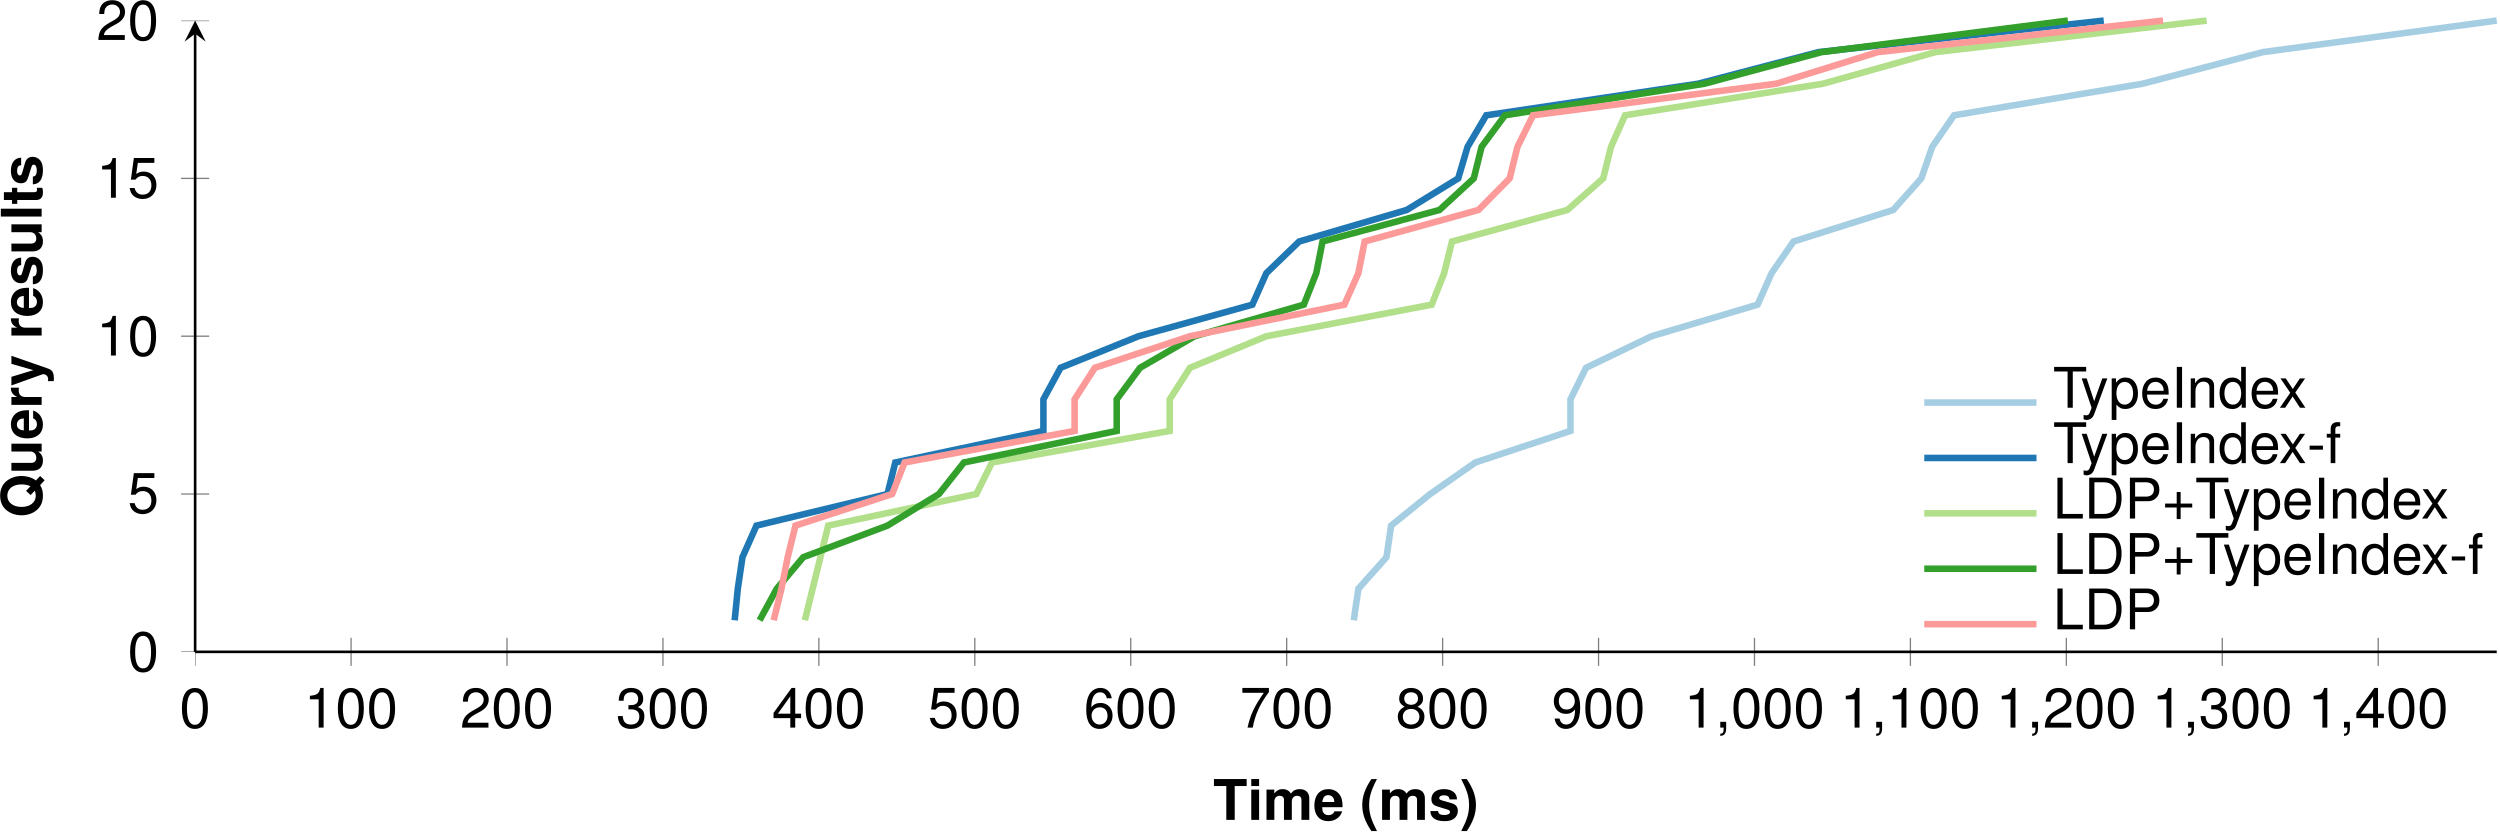
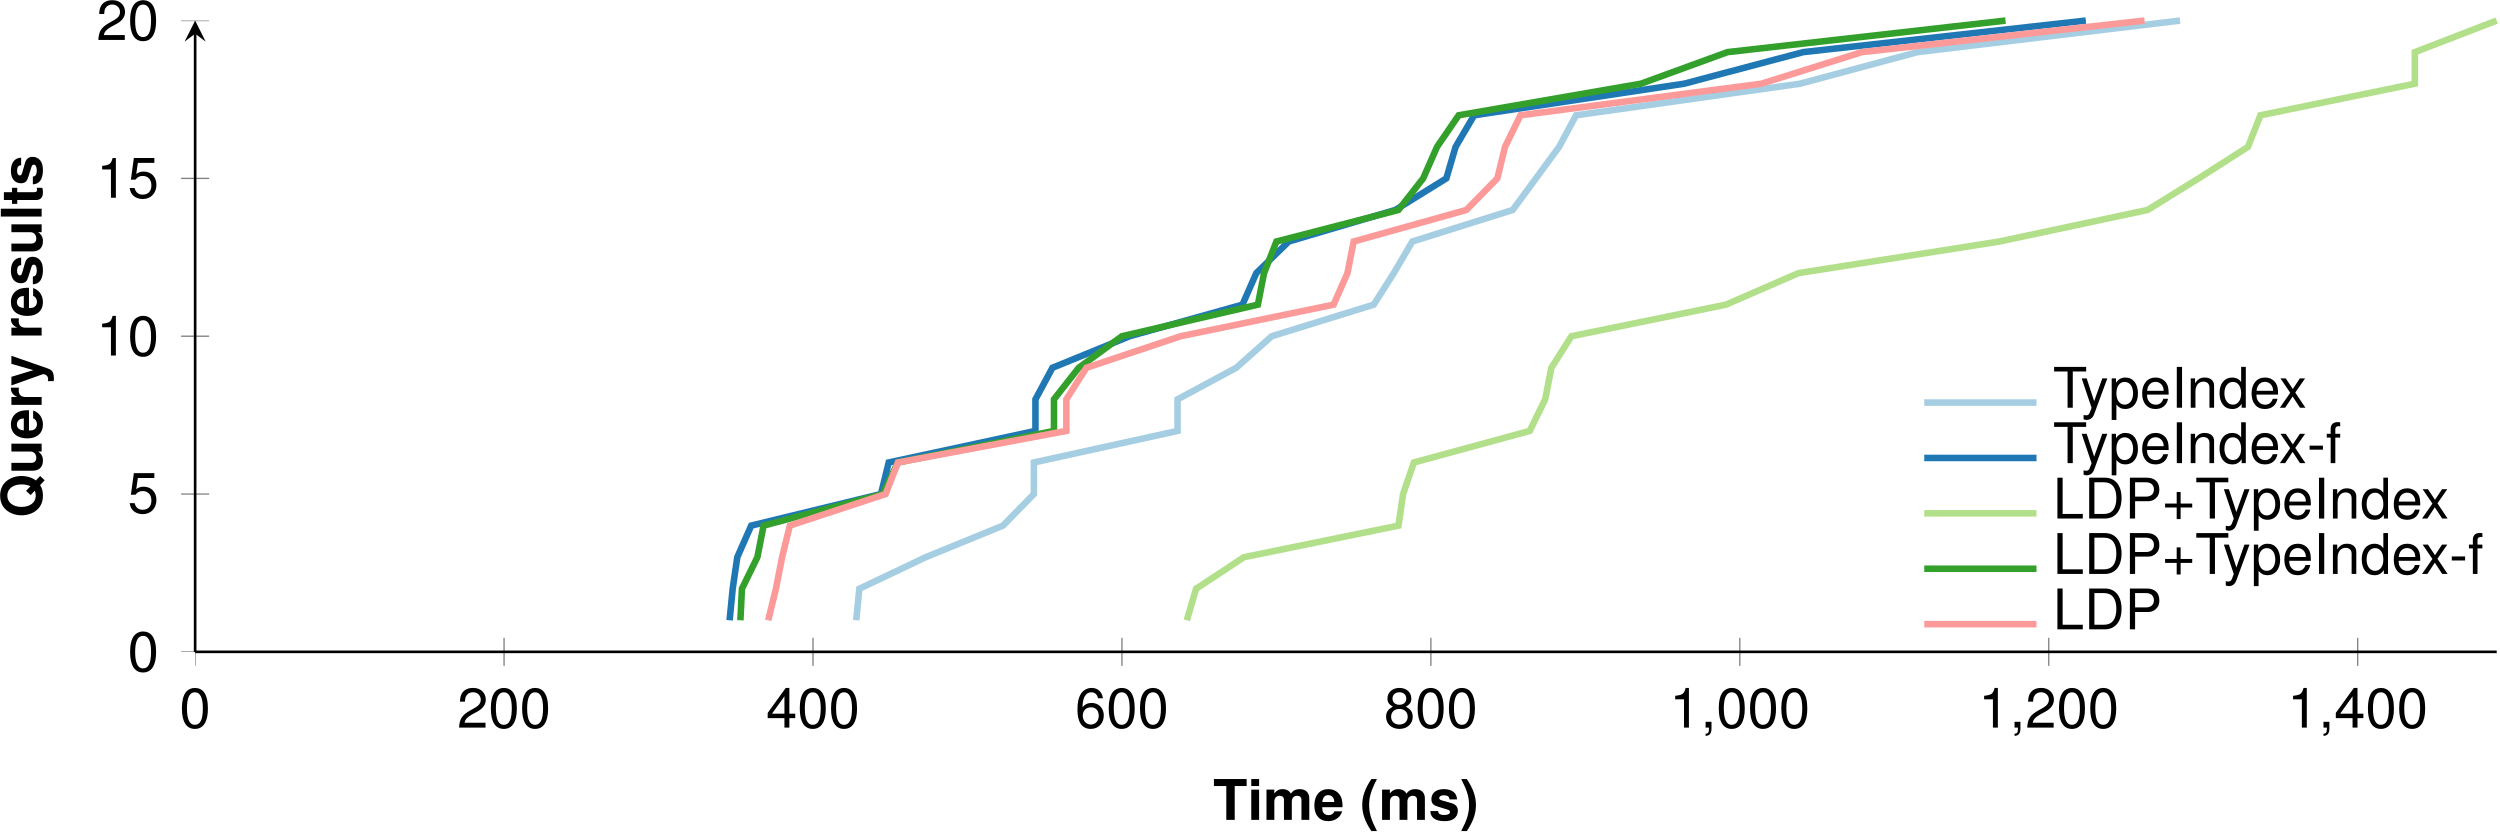
<svg xmlns="http://www.w3.org/2000/svg" xmlns:xlink="http://www.w3.org/1999/xlink" version="1.1" width="378.756pt" height="126.058pt" viewBox="3.156 -129.159 378.756 126.058">
  <defs>
    <clipPath id="clip1">
      <path d="M32.719 111.328H381.414V-267.774H32.719" />
    </clipPath>
    <clipPath id="clip2">
-       <path d="M-109.043-30.402V-126.043H523.18V-30.402" />
+       <path d="M-109.043-30.402V-126.043H523.176V-30.402" />
    </clipPath>
    <path id="g1-40" d="M1.723-6.186C.747-4.718 .339-3.547 .339-2.249C.339-.942 .747 .229 1.723 1.697H2.571C1.672-.051 1.383-1.001 1.383-2.249C1.383-3.488 1.672-4.455 2.571-6.186H1.723Z" />
    <path id="g1-41" d="M1.035 1.697C2.011 .229 2.419-.942 2.419-2.24C2.419-3.547 2.011-4.718 1.035-6.186H.187C1.086-4.438 1.375-3.488 1.375-2.24C1.375-1.001 1.086-.034 .187 1.697H1.035Z" />
    <path id="g1-81" d="M5.643-.874C6.059-1.383 6.322-2.232 6.322-3.064C6.322-3.972 6-4.846 5.457-5.431C4.922-6.008 4.226-6.288 3.344-6.288S1.765-6.008 1.23-5.431C.687-4.846 .365-3.972 .365-3.047S.687-1.247 1.23-.662C1.765-.085 2.469 .195 3.344 .195C3.98 .195 4.455 .068 4.947-.229L5.677 .458L6.322-.229L5.643-.874ZM4.073-2.359L3.428-1.672L4.082-1.052C3.887-.95 3.607-.891 3.335-.891C2.317-.891 1.638-1.748 1.638-3.047S2.317-5.202 3.344-5.202C4.379-5.202 5.049-4.353 5.049-3.038C5.049-2.529 4.956-2.071 4.769-1.697L4.073-2.359Z" />
    <path id="g1-84" d="M3.267-5.126H5.075V-6.186H.119V-5.126H1.994V0H3.267V-5.126Z" />
    <path id="g1-101" d="M4.447-1.918C4.455-2.02 4.455-2.062 4.455-2.122C4.455-2.58 4.387-3.004 4.277-3.327C3.972-4.158 3.233-4.659 2.308-4.659C.993-4.659 .187-3.708 .187-2.172C.187-.704 .984 .195 2.283 .195C3.31 .195 4.141-.39 4.404-1.29H3.233C3.089-.925 2.758-.713 2.325-.713C1.986-.713 1.714-.857 1.544-1.112C1.434-1.281 1.392-1.485 1.375-1.918H4.447ZM1.392-2.707C1.468-3.403 1.765-3.751 2.291-3.751C2.588-3.751 2.86-3.607 3.03-3.369C3.14-3.199 3.191-3.021 3.216-2.707H1.392Z" />
    <path id="g1-105" d="M1.757-4.583H.569V0H1.757V-4.583ZM1.757-6.186H.569V-5.126H1.757V-6.186Z" />
    <path id="g1-108" d="M1.757-6.186H.569V0H1.757V-6.186Z" />
    <path id="g1-109" d="M.509-4.583V0H1.697V-2.75C1.697-3.31 2.003-3.649 2.512-3.649C2.911-3.649 3.157-3.42 3.157-3.055V0H4.345V-2.75C4.345-3.31 4.65-3.649 5.16-3.649C5.558-3.649 5.805-3.42 5.805-3.055V0H6.993V-3.242C6.993-4.133 6.45-4.659 5.533-4.659C4.956-4.659 4.549-4.455 4.192-3.98C3.972-4.413 3.513-4.659 2.945-4.659C2.419-4.659 2.079-4.481 1.689-4.014V-4.583H.509Z" />
    <path id="g1-114" d="M.535-4.583V0H1.723V-2.436C1.723-3.131 2.071-3.479 2.767-3.479C2.894-3.479 2.979-3.471 3.14-3.445V-4.65C3.072-4.659 3.03-4.659 2.996-4.659C2.453-4.659 1.977-4.303 1.723-3.683V-4.583H.535Z" />
    <path id="g1-115" d="M4.286-3.106C4.269-4.073 3.522-4.659 2.291-4.659C1.129-4.659 .407-4.073 .407-3.131C.407-2.826 .501-2.563 .662-2.385C.823-2.223 .967-2.147 1.409-2.003L2.826-1.561C3.123-1.468 3.225-1.375 3.225-1.188C3.225-.908 2.894-.738 2.342-.738C2.037-.738 1.791-.798 1.638-.9C1.511-.993 1.46-1.086 1.409-1.332H.246C.28-.331 1.018 .195 2.41 .195C3.047 .195 3.53 .059 3.87-.212S4.413-.908 4.413-1.358C4.413-1.952 4.116-2.334 3.513-2.512L2.011-2.945C1.68-3.047 1.595-3.114 1.595-3.301C1.595-3.556 1.867-3.725 2.283-3.725C2.851-3.725 3.131-3.522 3.14-3.106H4.286Z" />
    <path id="g1-116" d="M2.554-4.489H1.892V-5.72H.704V-4.489H.119V-3.7H.704V-.883C.704-.161 1.086 .195 1.867 .195C2.13 .195 2.342 .17 2.554 .102V-.73C2.436-.713 2.368-.704 2.283-.704C1.969-.704 1.892-.798 1.892-1.205V-3.7H2.554V-4.489Z" />
    <path id="g1-117" d="M4.591 0V-4.583H3.403V-1.714C3.403-1.171 3.021-.815 2.444-.815C1.935-.815 1.68-1.086 1.68-1.638V-4.583H.492V-1.392C.492-.382 1.052 .195 2.028 .195C2.648 .195 3.064-.034 3.403-.543V0H4.591Z" />
    <path id="g1-121" d="M3.344-4.583L2.393-1.247L1.383-4.583H.076L1.782 .187V.195V.221C1.782 .653 1.46 .984 1.044 .984C.95 .984 .883 .976 .73 .933V1.825C.908 1.85 1.01 1.858 1.154 1.858C1.451 1.858 1.808 1.799 2.011 1.714C2.342 1.578 2.486 1.383 2.682 .84L4.566-4.583H3.344Z" />
    <path id="g3-43" d="M4.532-2.266H2.775V-4.022H2.181V-2.266H.424V-1.672H2.181V.085H2.775V-1.672H4.532V-2.266Z" />
    <path id="g3-44" d="M.738-.883V0H1.247V.153C1.247 .738 1.137 .908 .738 .925V1.247C1.332 1.247 1.629 .866 1.629 .136V-.883H.738Z" />
    <path id="g3-45" d="M2.41-2.648H.39V-2.037H2.41V-2.648Z" />
    <path id="g3-48" d="M2.334-6.017C1.774-6.017 1.264-5.771 .95-5.355C.56-4.829 .365-4.022 .365-2.911C.365-.883 1.044 .195 2.334 .195C3.607 .195 4.303-.883 4.303-2.86C4.303-4.031 4.116-4.812 3.717-5.355C3.403-5.779 2.902-6.017 2.334-6.017ZM2.334-5.355C3.14-5.355 3.539-4.54 3.539-2.928C3.539-1.222 3.148-.424 2.317-.424C1.528-.424 1.129-1.256 1.129-2.902S1.528-5.355 2.334-5.355Z" />
    <path id="g3-49" d="M2.198-4.286V0H2.945V-6.017H2.453C2.189-5.092 2.02-4.964 .866-4.82V-4.286H2.198Z" />
    <path id="g3-50" d="M4.294-.738H1.129C1.205-1.23 1.477-1.544 2.215-1.977L3.064-2.436C3.904-2.894 4.336-3.513 4.336-4.252C4.336-4.752 4.133-5.219 3.776-5.541S2.979-6.017 2.41-6.017C1.646-6.017 1.078-5.745 .747-5.236C.535-4.914 .441-4.54 .424-3.929H1.171C1.197-4.336 1.247-4.583 1.349-4.778C1.544-5.143 1.935-5.363 2.385-5.363C3.064-5.363 3.573-4.88 3.573-4.235C3.573-3.759 3.293-3.352 2.758-3.047L1.977-2.605C.721-1.892 .356-1.324 .289 0H4.294V-.738Z" />
-     <path id="g3-51" d="M1.875-2.758H1.969L2.283-2.767C3.106-2.767 3.53-2.393 3.53-1.672C3.53-.917 3.064-.467 2.283-.467C1.468-.467 1.069-.874 1.018-1.748H.272C.306-1.264 .39-.95 .535-.679C.84-.102 1.434 .195 2.257 .195C3.496 .195 4.294-.543 4.294-1.68C4.294-2.444 3.997-2.868 3.276-3.114C3.836-3.335 4.116-3.759 4.116-4.362C4.116-5.397 3.428-6.017 2.283-6.017C1.069-6.017 .424-5.355 .399-4.073H1.146C1.154-4.438 1.188-4.642 1.281-4.829C1.451-5.16 1.825-5.363 2.291-5.363C2.953-5.363 3.352-4.973 3.352-4.336C3.352-3.912 3.199-3.658 2.868-3.522C2.665-3.437 2.402-3.403 1.875-3.394V-2.758Z" />
    <path id="g3-52" d="M2.775-1.443V0H3.522V-1.443H4.413V-2.113H3.522V-6.017H2.97L.238-2.232V-1.443H2.775ZM2.775-2.113H.891L2.775-4.744V-2.113Z" />
    <path id="g3-53" d="M4.039-6.017H.933L.484-2.741H1.171C1.519-3.157 1.808-3.301 2.274-3.301C3.08-3.301 3.59-2.75 3.59-1.858C3.59-.993 3.089-.467 2.274-.467C1.621-.467 1.222-.798 1.044-1.477H.297C.399-.984 .484-.747 .662-.526C1.001-.068 1.612 .195 2.291 .195C3.505 .195 4.353-.687 4.353-1.96C4.353-3.148 3.564-3.963 2.41-3.963C1.986-3.963 1.646-3.853 1.298-3.598L1.536-5.278H4.039V-6.017Z" />
    <path id="g3-54" d="M4.226-4.447C4.082-5.431 3.437-6.017 2.52-6.017C1.858-6.017 1.264-5.694 .908-5.16C.535-4.574 .365-3.836 .365-2.741C.365-1.731 .518-1.086 .874-.552C1.197-.068 1.723 .195 2.385 .195C3.53 .195 4.353-.653 4.353-1.833C4.353-2.953 3.59-3.742 2.512-3.742C1.918-3.742 1.451-3.513 1.129-3.072C1.137-4.54 1.612-5.355 2.469-5.355C2.996-5.355 3.361-5.024 3.479-4.447H4.226ZM2.419-3.08C3.14-3.08 3.59-2.58 3.59-1.774C3.59-1.018 3.08-.467 2.393-.467C1.697-.467 1.171-1.044 1.171-1.816C1.171-2.563 1.68-3.08 2.419-3.08Z" />
-     <path id="g3-55" d="M4.413-6.017H.39V-5.278H3.641C2.206-3.233 1.621-1.977 1.171 0H1.969C2.3-1.926 3.055-3.581 4.413-5.389V-6.017Z" />
    <path id="g3-56" d="M3.318-3.165C3.938-3.539 4.141-3.844 4.141-4.413C4.141-5.355 3.403-6.017 2.334-6.017C1.273-6.017 .526-5.355 .526-4.413C.526-3.853 .73-3.547 1.341-3.165C.653-2.834 .314-2.334 .314-1.672C.314-.569 1.146 .195 2.334 .195S4.353-.569 4.353-1.663C4.353-2.334 4.014-2.834 3.318-3.165ZM2.334-5.355C2.97-5.355 3.378-4.981 3.378-4.396C3.378-3.836 2.962-3.462 2.334-3.462S1.29-3.836 1.29-4.404C1.29-4.981 1.706-5.355 2.334-5.355ZM2.334-2.834C3.08-2.834 3.59-2.359 3.59-1.655C3.59-.942 3.08-.467 2.317-.467C1.587-.467 1.078-.95 1.078-1.655S1.587-2.834 2.334-2.834Z" />
-     <path id="g3-57" d="M.45-1.375C.594-.39 1.239 .195 2.155 .195C2.817 .195 3.42-.127 3.768-.662C4.15-1.247 4.319-1.986 4.319-3.08C4.319-4.09 4.167-4.735 3.81-5.27C3.479-5.754 2.953-6.017 2.291-6.017C1.146-6.017 .322-5.168 .322-3.989C.322-2.868 1.086-2.079 2.172-2.079C2.741-2.079 3.157-2.283 3.547-2.75C3.539-1.281 3.064-.467 2.206-.467C1.68-.467 1.315-.798 1.197-1.375H.45ZM2.283-5.363C2.979-5.363 3.505-4.786 3.505-4.005C3.505-3.267 2.987-2.741 2.257-2.741C1.536-2.741 1.086-3.242 1.086-4.048C1.086-4.812 1.595-5.363 2.283-5.363Z" />
    <path id="g3-68" d="M.755 0H3.14C4.701 0 5.66-1.171 5.66-3.097C5.66-5.015 4.71-6.186 3.14-6.186H.755V0ZM1.544-.696V-5.491H3.004C4.226-5.491 4.871-4.667 4.871-3.089C4.871-1.528 4.226-.696 3.004-.696H1.544Z" />
    <path id="g3-73" d="M1.646-6.186H.849V0H1.646V-6.186Z" />
    <path id="g3-76" d="M1.468-6.186H.679V0H4.523V-.696H1.468V-6.186Z" />
    <path id="g3-80" d="M1.561-2.622H3.505C3.989-2.622 4.37-2.767 4.701-3.064C5.075-3.403 5.236-3.802 5.236-4.37C5.236-5.533 4.549-6.186 3.327-6.186H.772V0H1.561V-2.622ZM1.561-3.318V-5.491H3.208C3.963-5.491 4.413-5.083 4.413-4.404S3.963-3.318 3.208-3.318H1.561Z" />
    <path id="g3-84" d="M3.004-5.491H5.032V-6.186H.178V-5.491H2.215V0H3.004V-5.491Z" />
    <path id="g3-100" d="M4.201-6.186H3.496V-3.887C3.199-4.336 2.724-4.574 2.13-4.574C.976-4.574 .221-3.649 .221-2.232C.221-.73 .959 .195 2.155 .195C2.767 .195 3.191-.034 3.573-.586V0H4.201V-6.186ZM2.249-3.912C3.013-3.912 3.496-3.233 3.496-2.172C3.496-1.146 3.004-.467 2.257-.467C1.477-.467 .959-1.154 .959-2.189S1.477-3.912 2.249-3.912Z" />
    <path id="g3-101" d="M4.353-1.986C4.353-2.665 4.303-3.072 4.175-3.403C3.887-4.133 3.208-4.574 2.376-4.574C1.137-4.574 .339-3.624 .339-2.164S1.112 .195 2.359 .195C3.378 .195 4.082-.382 4.26-1.349H3.547C3.352-.764 2.953-.458 2.385-.458C1.935-.458 1.553-.662 1.315-1.035C1.146-1.29 1.086-1.544 1.078-1.986H4.353ZM1.095-2.563C1.154-3.386 1.655-3.921 2.368-3.921C3.064-3.921 3.598-3.344 3.598-2.614C3.598-2.597 3.598-2.58 3.59-2.563H1.095Z" />
    <path id="g3-102" d="M2.189-4.447H1.451V-5.143C1.451-5.44 1.621-5.592 1.943-5.592C2.003-5.592 2.028-5.592 2.189-5.584V-6.169C2.028-6.203 1.935-6.212 1.791-6.212C1.137-6.212 .747-5.839 .747-5.202V-4.447H.153V-3.87H.747V0H1.451V-3.87H2.189V-4.447Z" />
    <path id="g3-110" d="M.594-4.447V0H1.307V-2.453C1.307-3.361 1.782-3.955 2.512-3.955C3.072-3.955 3.428-3.615 3.428-3.08V0H4.133V-3.361C4.133-4.099 3.581-4.574 2.724-4.574C2.062-4.574 1.638-4.319 1.247-3.7V-4.447H.594Z" />
    <path id="g3-112" d="M.458 1.85H1.171V-.467C1.544-.008 1.96 .195 2.537 .195C3.683 .195 4.438-.73 4.438-2.147C4.438-3.641 3.708-4.574 2.529-4.574C1.926-4.574 1.443-4.303 1.112-3.776V-4.447H.458V1.85ZM2.41-3.912C3.191-3.912 3.7-3.225 3.7-2.164C3.7-1.154 3.182-.467 2.41-.467C1.663-.467 1.171-1.146 1.171-2.189S1.663-3.912 2.41-3.912Z" />
    <path id="g3-120" d="M2.478-2.3L3.972-4.447H3.174L2.105-2.834L1.035-4.447H.229L1.714-2.266L.144 0H.95L2.079-1.706L3.191 0H4.014L2.478-2.3Z" />
    <path id="g3-121" d="M3.293-4.447L2.062-.984L.925-4.447H.17L1.672 .017L1.4 .721C1.29 1.035 1.129 1.154 .832 1.154C.73 1.154 .611 1.137 .458 1.103V1.74C.603 1.816 .747 1.85 .933 1.85C1.163 1.85 1.409 1.774 1.595 1.638C1.816 1.477 1.943 1.29 2.079 .933L4.056-4.447H3.293Z" />
  </defs>
  <g id="page1">
-     <path d="M208.25-35.184L208.957-39.965L213.211-44.746L213.918-49.531L219.825-54.312L226.676-59.094L241.086-63.875V-68.66L243.45-73.441L253.372-78.223L269.438-83.004L271.563-87.785L274.872-92.57L289.989-97.352L294.243-102.133L295.895-106.914L299.204-111.695L327.789-116.48L345.981-121.262L381.414-126.043" stroke="#a6cee3" fill="none" stroke-width=".996" stroke-miterlimit="10" />
-     <path d="M114.461-35.184L114.934-39.965L115.641-44.746L117.766-49.531L137.61-54.312L138.793-59.094L161.235-63.875V-68.66L163.836-73.441L175.649-78.223L192.891-83.004L195.02-87.785L199.981-92.57L216.282-97.352L224.079-102.133L225.497-106.914L228.329-111.695L260.457-116.481L278.649-121.262L321.883-126.043" stroke="#1f78b4" fill="none" stroke-width=".996" stroke-miterlimit="10" />
-     <path d="M125.09-35.184L126.273-39.965L127.453-44.746L128.633-49.531L151.079-54.312L153.442-59.094L180.372-63.875V-68.66L183.442-73.441L195.02-78.223L220.063-83.004L221.95-87.785L223.133-92.57L240.614-97.352L246.047-102.133L247.231-106.914L249.356-111.695L279.36-116.481L296.368-121.262L337.473-126.043" stroke="#b2df8a" fill="none" stroke-width=".996" stroke-miterlimit="10" />
-     <path d="M118.238-35.184L120.836-39.965L124.856-44.746L137.61-49.531L145.407-54.312L149.188-59.094L172.34-63.875V-68.66L175.883-73.441L184.153-78.223L200.688-83.004L202.579-87.785L203.524-92.57L221.243-97.352L226.438-102.133L227.622-106.914L231.164-111.695L261.403-116.481L279.122-121.262L316.45-126.043" stroke="#33a02c" fill="none" stroke-width=".996" stroke-miterlimit="10" />
-     <path d="M120.367-35.184L121.547-39.965L122.492-44.746L123.672-49.531L138.321-54.312L140.211-59.094L165.961-63.875V-68.66L169.032-73.441L183.442-78.223L206.832-83.004L208.957-87.785L209.903-92.57L227.149-97.352L231.872-102.133L233.055-106.914L235.418-111.695L272.27-116.481L287.625-121.262L330.86-126.043" stroke="#fb9a99" fill="none" stroke-width=".996" stroke-miterlimit="10" />
-     <path d="M32.719-28.277V-32.527M56.344-28.277V-32.527M79.969-28.277V-32.527M103.594-28.277V-32.527M127.215-28.277V-32.527M150.84-28.277V-32.527M174.465-28.277V-32.527M198.09-28.277V-32.527M221.715-28.277V-32.527M245.34-28.277V-32.527M268.965-28.277V-32.527M292.586-28.277V-32.527M316.211-28.277V-32.527M339.836-28.277V-32.527M363.461-28.277V-32.527" stroke="#808080" fill="none" stroke-width=".199" stroke-miterlimit="10" clip-path="url(#clip1)" />
+     <path d="M132.879-35.184L133.348-39.965L143.411-44.746L155.114-49.531L159.793-54.312V-59.094L181.559-63.875V-68.66L190.45-73.441L195.832-78.223L211.278-83.004L214.321-87.785L217.129-92.57L232.34-97.352L235.852-102.133L239.364-106.914L241.938-111.695L275.872-116.48L293.657-121.262L333.438-126.043" stroke="#a6cee3" fill="none" stroke-width=".996" stroke-miterlimit="10" />
+     <path d="M113.691-35.184L114.16-39.965L114.859-44.746L116.969-49.531L136.625-54.312L137.797-59.094L160.028-63.875V-68.66L162.602-73.441L174.305-78.223L191.387-83.004L193.493-87.785L198.407-92.57L214.555-97.352L222.278-102.133L223.684-106.914L226.493-111.695L258.317-116.481L276.336-121.262L319.164-126.043" stroke="#1f78b4" fill="none" stroke-width=".996" stroke-miterlimit="10" />
+     <path d="M182.961-35.184L184.368-39.965L191.622-44.746L215.024-49.531L215.727-54.312L217.364-59.094L234.914-63.875L237.254-68.66L238.192-73.441L241.235-78.223L264.637-83.004L275.637-87.785L306.059-92.57L328.524-97.352L336.247-102.133L343.735-106.914L345.61-111.695L369.012-116.481V-121.262L381.414-126.043" stroke="#b2df8a" fill="none" stroke-width=".996" stroke-miterlimit="10" />
+     <path d="M115.328-35.184L115.562-39.965L117.902-44.746L118.84-49.531L136.86-54.312L139.2-59.094L162.836-63.875V-68.66L166.582-73.441L173.133-78.223L193.727-83.004L194.664-87.785L196.536-92.57L215.024-97.352L218.766-102.133L220.875-106.914L224.149-111.695L251.766-116.481L264.872-121.262L306.997-126.043" stroke="#33a02c" fill="none" stroke-width=".996" stroke-miterlimit="10" />
+     <path d="M119.543-35.184L120.711-39.965L121.648-44.746L122.816-49.531L137.329-54.312L139.2-59.094L164.707-63.875V-68.66L167.75-73.441L182.028-78.223L205.196-83.004L207.301-87.785L208.239-92.57L225.321-97.352L230-102.133L231.172-106.914L233.512-111.695L270.02-116.481L285.231-121.262L328.055-126.043" stroke="#fb9a99" fill="none" stroke-width=".996" stroke-miterlimit="10" />
+     <path d="M32.719-28.277V-32.527M79.523-28.277V-32.527M126.328-28.277V-32.527M173.133-28.277V-32.527M219.938-28.277V-32.527M266.743-28.277V-32.527M313.547-28.277V-32.527M360.352-28.277V-32.527" stroke="#808080" fill="none" stroke-width=".199" stroke-miterlimit="10" clip-path="url(#clip1)" />
    <path d="M30.594-30.402H34.844M30.594-54.312H34.844M30.594-78.223H34.844M30.594-102.133H34.844M30.594-126.043H34.844" stroke="#808080" fill="none" stroke-width=".199" stroke-miterlimit="10" clip-path="url(#clip2)" />
    <path d="M32.719-30.402H381.414" stroke="#000" fill="none" stroke-width=".399" stroke-miterlimit="10" />
    <path d="M32.719-30.402V-124.051" stroke="#000" fill="none" stroke-width=".399" stroke-miterlimit="10" />
    <path d="M32.719-126.043L31.125-122.856L32.719-124.051L34.313-122.856" />
    <g transform="matrix(1 0 0 1 -35.0874 41.8831)">
      <use x="65.438" y="-60.804" xlink:href="#g3-48" />
    </g>
-     <g transform="matrix(1 0 0 1 -16.199 41.8831)">
-       <use x="65.438" y="-60.804" xlink:href="#g3-49" />
-       <use x="70.174" y="-60.804" xlink:href="#g3-48" />
-       <use x="74.91" y="-60.804" xlink:href="#g3-48" />
-     </g>
-     <g transform="matrix(1 0 0 1 7.4255 41.8831)">
+     <g transform="matrix(1 0 0 1 6.9813 41.8831)">
      <use x="65.438" y="-60.804" xlink:href="#g3-50" />
      <use x="70.174" y="-60.804" xlink:href="#g3-48" />
      <use x="74.91" y="-60.804" xlink:href="#g3-48" />
    </g>
-     <g transform="matrix(1 0 0 1 31.05 41.8831)">
-       <use x="65.438" y="-60.804" xlink:href="#g3-51" />
-       <use x="70.174" y="-60.804" xlink:href="#g3-48" />
-       <use x="74.91" y="-60.804" xlink:href="#g3-48" />
-     </g>
-     <g transform="matrix(1 0 0 1 54.674 41.8831)">
+     <g transform="matrix(1 0 0 1 53.786 41.8831)">
      <use x="65.438" y="-60.804" xlink:href="#g3-52" />
      <use x="70.174" y="-60.804" xlink:href="#g3-48" />
      <use x="74.91" y="-60.804" xlink:href="#g3-48" />
    </g>
-     <g transform="matrix(1 0 0 1 78.299 41.8831)">
-       <use x="65.438" y="-60.804" xlink:href="#g3-53" />
-       <use x="70.174" y="-60.804" xlink:href="#g3-48" />
-       <use x="74.91" y="-60.804" xlink:href="#g3-48" />
-     </g>
-     <g transform="matrix(1 0 0 1 101.923 41.8831)">
+     <g transform="matrix(1 0 0 1 100.591 41.8831)">
      <use x="65.438" y="-60.804" xlink:href="#g3-54" />
      <use x="70.174" y="-60.804" xlink:href="#g3-48" />
      <use x="74.91" y="-60.804" xlink:href="#g3-48" />
    </g>
-     <g transform="matrix(1 0 0 1 125.548 41.8831)">
-       <use x="65.438" y="-60.804" xlink:href="#g3-55" />
-       <use x="70.174" y="-60.804" xlink:href="#g3-48" />
-       <use x="74.91" y="-60.804" xlink:href="#g3-48" />
-     </g>
-     <g transform="matrix(1 0 0 1 149.172 41.8831)">
+     <g transform="matrix(1 0 0 1 147.396 41.8831)">
      <use x="65.438" y="-60.804" xlink:href="#g3-56" />
      <use x="70.174" y="-60.804" xlink:href="#g3-48" />
      <use x="74.91" y="-60.804" xlink:href="#g3-48" />
    </g>
-     <g transform="matrix(1 0 0 1 172.797 41.8831)">
-       <use x="65.438" y="-60.804" xlink:href="#g3-57" />
-       <use x="70.174" y="-60.804" xlink:href="#g3-48" />
-       <use x="74.91" y="-60.804" xlink:href="#g3-48" />
-     </g>
-     <g transform="matrix(1 0 0 1 192.869 41.8831)">
+     <g transform="matrix(1 0 0 1 190.648 41.8831)">
      <use x="65.438" y="-60.804" xlink:href="#g3-49" />
      <use x="70.174" y="-60.804" xlink:href="#g3-44" />
      <use x="72.542" y="-60.804" xlink:href="#g3-48" />
      <use x="77.278" y="-60.804" xlink:href="#g3-48" />
      <use x="82.014" y="-60.804" xlink:href="#g3-48" />
    </g>
-     <g transform="matrix(1 0 0 1 216.494 41.8831)">
-       <use x="65.438" y="-60.804" xlink:href="#g3-49" />
-       <use x="70.174" y="-60.804" xlink:href="#g3-44" />
-       <use x="72.542" y="-60.804" xlink:href="#g3-49" />
-       <use x="77.278" y="-60.804" xlink:href="#g3-48" />
-       <use x="82.014" y="-60.804" xlink:href="#g3-48" />
-     </g>
-     <g transform="matrix(1 0 0 1 240.118 41.8831)">
+     <g transform="matrix(1 0 0 1 237.453 41.8831)">
      <use x="65.438" y="-60.804" xlink:href="#g3-49" />
      <use x="70.174" y="-60.804" xlink:href="#g3-44" />
      <use x="72.542" y="-60.804" xlink:href="#g3-50" />
      <use x="77.278" y="-60.804" xlink:href="#g3-48" />
      <use x="82.014" y="-60.804" xlink:href="#g3-48" />
    </g>
-     <g transform="matrix(1 0 0 1 263.743 41.8831)">
-       <use x="65.438" y="-60.804" xlink:href="#g3-49" />
-       <use x="70.174" y="-60.804" xlink:href="#g3-44" />
-       <use x="72.542" y="-60.804" xlink:href="#g3-51" />
-       <use x="77.278" y="-60.804" xlink:href="#g3-48" />
-       <use x="82.014" y="-60.804" xlink:href="#g3-48" />
-     </g>
-     <g transform="matrix(1 0 0 1 287.367 41.8831)">
+     <g transform="matrix(1 0 0 1 284.258 41.8831)">
      <use x="65.438" y="-60.804" xlink:href="#g3-49" />
      <use x="70.174" y="-60.804" xlink:href="#g3-44" />
      <use x="72.542" y="-60.804" xlink:href="#g3-52" />
      <use x="77.278" y="-60.804" xlink:href="#g3-48" />
      <use x="82.014" y="-60.804" xlink:href="#g3-48" />
    </g>
    <g transform="matrix(1 0 0 1 -42.9355 33.3328)">
      <use x="65.438" y="-60.804" xlink:href="#g3-48" />
    </g>
    <g transform="matrix(1 0 0 1 -42.9355 9.3435)">
      <use x="65.438" y="-60.804" xlink:href="#g3-53" />
    </g>
    <g transform="matrix(1 0 0 1 -47.6716 -14.4881)">
      <use x="65.438" y="-60.804" xlink:href="#g3-49" />
      <use x="70.174" y="-60.804" xlink:href="#g3-48" />
    </g>
    <g transform="matrix(1 0 0 1 -47.6716 -38.3985)">
      <use x="65.438" y="-60.804" xlink:href="#g3-49" />
      <use x="70.174" y="-60.804" xlink:href="#g3-53" />
    </g>
    <g transform="matrix(1 0 0 1 -47.6716 -62.3088)">
      <use x="65.438" y="-60.804" xlink:href="#g3-50" />
      <use x="70.174" y="-60.804" xlink:href="#g3-48" />
    </g>
-     <g transform="matrix(1 0 0 1 121.514 55.85751)">
+     <g transform="matrix(1 0 0 1 121.513 55.85751)">
      <use x="65.438" y="-60.804" xlink:href="#g1-84" />
      <use x="70.643" y="-60.804" xlink:href="#g1-105" />
      <use x="73.01" y="-60.804" xlink:href="#g1-109" />
      <use x="80.583" y="-60.804" xlink:href="#g1-101" />
      <use x="87.687" y="-60.804" xlink:href="#g1-40" />
      <use x="90.523" y="-60.804" xlink:href="#g1-109" />
      <use x="98.096" y="-60.804" xlink:href="#g1-115" />
      <use x="102.832" y="-60.804" xlink:href="#g1-41" />
    </g>
    <g transform="matrix(0 -1 1 0 70.26974 14.7158)">
      <use x="65.438" y="-60.804" xlink:href="#g1-81" />
      <use x="72.065" y="-60.804" xlink:href="#g1-117" />
      <use x="77.27" y="-60.804" xlink:href="#g1-101" />
      <use x="82.005" y="-60.804" xlink:href="#g1-114" />
      <use x="85.404" y="-60.804" xlink:href="#g1-121" />
      <use x="92.508" y="-60.804" xlink:href="#g1-114" />
      <use x="95.821" y="-60.804" xlink:href="#g1-101" />
      <use x="100.557" y="-60.804" xlink:href="#g1-115" />
      <use x="105.293" y="-60.804" xlink:href="#g1-117" />
      <use x="110.498" y="-60.804" xlink:href="#g1-108" />
      <use x="112.866" y="-60.804" xlink:href="#g1-116" />
      <use x="115.702" y="-60.804" xlink:href="#g1-115" />
    </g>
    <path d="M294.684-68.172H303.188H311.692" stroke="#a6cee3" fill="none" stroke-width=".996" stroke-miterlimit="10" />
-     <g transform="matrix(1 0 0 1 230.7416 26.9903)">
+     <g transform="matrix(1 0 0 1 230.7396 26.9903)">
      <use x="83.442" y="-94.378" xlink:href="#g3-84" />
      <use x="87.625" y="-94.378" xlink:href="#g3-121" />
      <use x="91.884" y="-94.378" xlink:href="#g3-112" />
      <use x="96.62" y="-94.378" xlink:href="#g3-101" />
      <use x="101.356" y="-94.378" xlink:href="#g3-73" />
      <use x="103.724" y="-94.378" xlink:href="#g3-110" />
      <use x="108.46" y="-94.378" xlink:href="#g3-100" />
      <use x="113.196" y="-94.378" xlink:href="#g3-101" />
      <use x="117.676" y="-94.378" xlink:href="#g3-120" />
    </g>
    <path d="M294.684-59.777H303.188H311.692" stroke="#1f78b4" fill="none" stroke-width=".996" stroke-miterlimit="10" />
-     <g transform="matrix(1 0 0 1 230.7416 26.9903)">
+     <g transform="matrix(1 0 0 1 230.7396 26.9903)">
      <use x="83.442" y="-85.985" xlink:href="#g3-84" />
      <use x="87.625" y="-85.985" xlink:href="#g3-121" />
      <use x="91.884" y="-85.985" xlink:href="#g3-112" />
      <use x="96.62" y="-85.985" xlink:href="#g3-101" />
      <use x="101.356" y="-85.985" xlink:href="#g3-73" />
      <use x="103.724" y="-85.985" xlink:href="#g3-110" />
      <use x="108.46" y="-85.985" xlink:href="#g3-100" />
      <use x="113.196" y="-85.985" xlink:href="#g3-101" />
      <use x="117.676" y="-85.985" xlink:href="#g3-120" />
      <use x="121.935" y="-85.985" xlink:href="#g3-45" />
      <use x="124.772" y="-85.985" xlink:href="#g3-102" />
    </g>
    <path d="M294.684-51.387H303.188H311.692" stroke="#b2df8a" fill="none" stroke-width=".996" stroke-miterlimit="10" />
-     <g transform="matrix(1 0 0 1 230.7416 26.9903)">
+     <g transform="matrix(1 0 0 1 230.7396 26.9903)">
      <use x="83.442" y="-77.591" xlink:href="#g3-76" />
      <use x="88.178" y="-77.591" xlink:href="#g3-68" />
      <use x="94.328" y="-77.591" xlink:href="#g3-80" />
      <use x="100.01" y="-77.591" xlink:href="#g3-43" />
      <use x="104.984" y="-77.591" xlink:href="#g3-84" />
      <use x="109.167" y="-77.591" xlink:href="#g3-121" />
      <use x="113.426" y="-77.591" xlink:href="#g3-112" />
      <use x="118.162" y="-77.591" xlink:href="#g3-101" />
      <use x="122.898" y="-77.591" xlink:href="#g3-73" />
      <use x="125.266" y="-77.591" xlink:href="#g3-110" />
      <use x="130.002" y="-77.591" xlink:href="#g3-100" />
      <use x="134.738" y="-77.591" xlink:href="#g3-101" />
      <use x="139.218" y="-77.591" xlink:href="#g3-120" />
    </g>
    <path d="M294.684-42.992H303.188H311.692" stroke="#33a02c" fill="none" stroke-width=".996" stroke-miterlimit="10" />
-     <g transform="matrix(1 0 0 1 230.7416 26.9903)">
+     <g transform="matrix(1 0 0 1 230.7396 26.9903)">
      <use x="83.442" y="-69.198" xlink:href="#g3-76" />
      <use x="88.178" y="-69.198" xlink:href="#g3-68" />
      <use x="94.328" y="-69.198" xlink:href="#g3-80" />
      <use x="100.01" y="-69.198" xlink:href="#g3-43" />
      <use x="104.984" y="-69.198" xlink:href="#g3-84" />
      <use x="109.167" y="-69.198" xlink:href="#g3-121" />
      <use x="113.426" y="-69.198" xlink:href="#g3-112" />
      <use x="118.162" y="-69.198" xlink:href="#g3-101" />
      <use x="122.898" y="-69.198" xlink:href="#g3-73" />
      <use x="125.266" y="-69.198" xlink:href="#g3-110" />
      <use x="130.002" y="-69.198" xlink:href="#g3-100" />
      <use x="134.738" y="-69.198" xlink:href="#g3-101" />
      <use x="139.218" y="-69.198" xlink:href="#g3-120" />
      <use x="143.477" y="-69.198" xlink:href="#g3-45" />
      <use x="146.313" y="-69.198" xlink:href="#g3-102" />
    </g>
    <path d="M294.684-34.598H303.188H311.692" stroke="#fb9a99" fill="none" stroke-width=".996" stroke-miterlimit="10" />
-     <g transform="matrix(1 0 0 1 230.7416 26.9903)">
+     <g transform="matrix(1 0 0 1 230.7396 26.9903)">
      <use x="83.442" y="-60.804" xlink:href="#g3-76" />
      <use x="88.178" y="-60.804" xlink:href="#g3-68" />
      <use x="94.328" y="-60.804" xlink:href="#g3-80" />
    </g>
  </g>
</svg>
